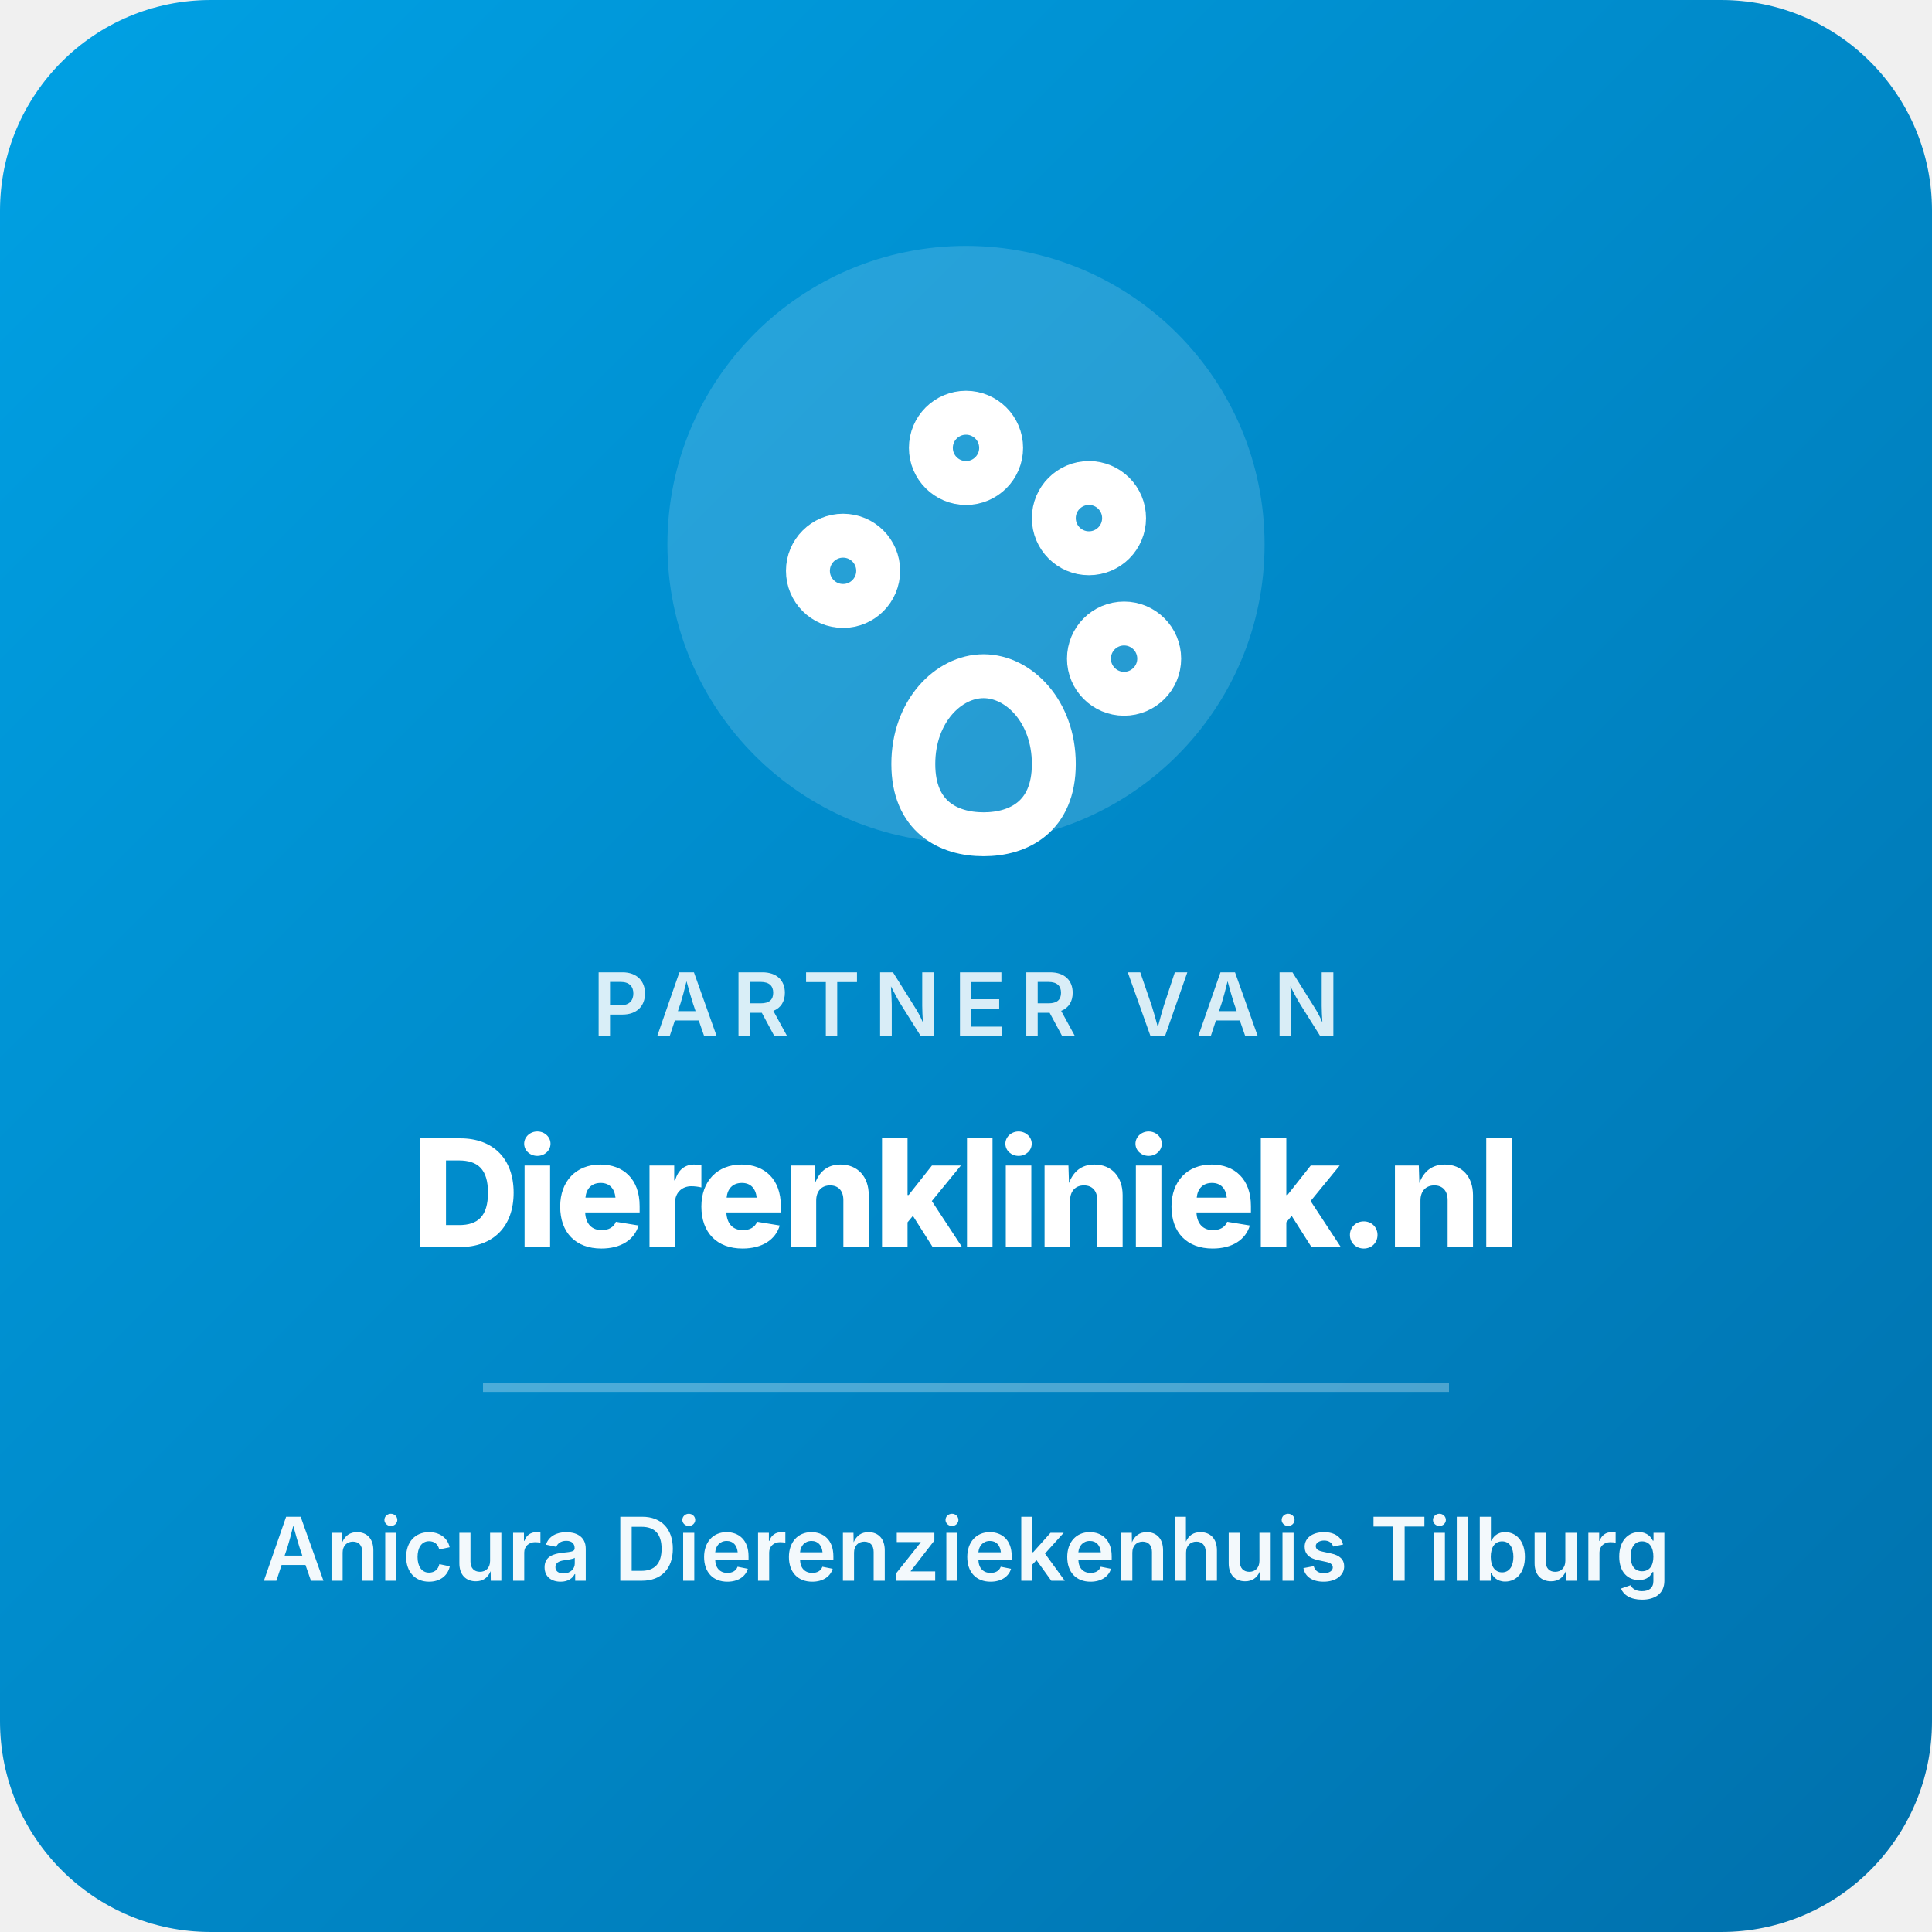
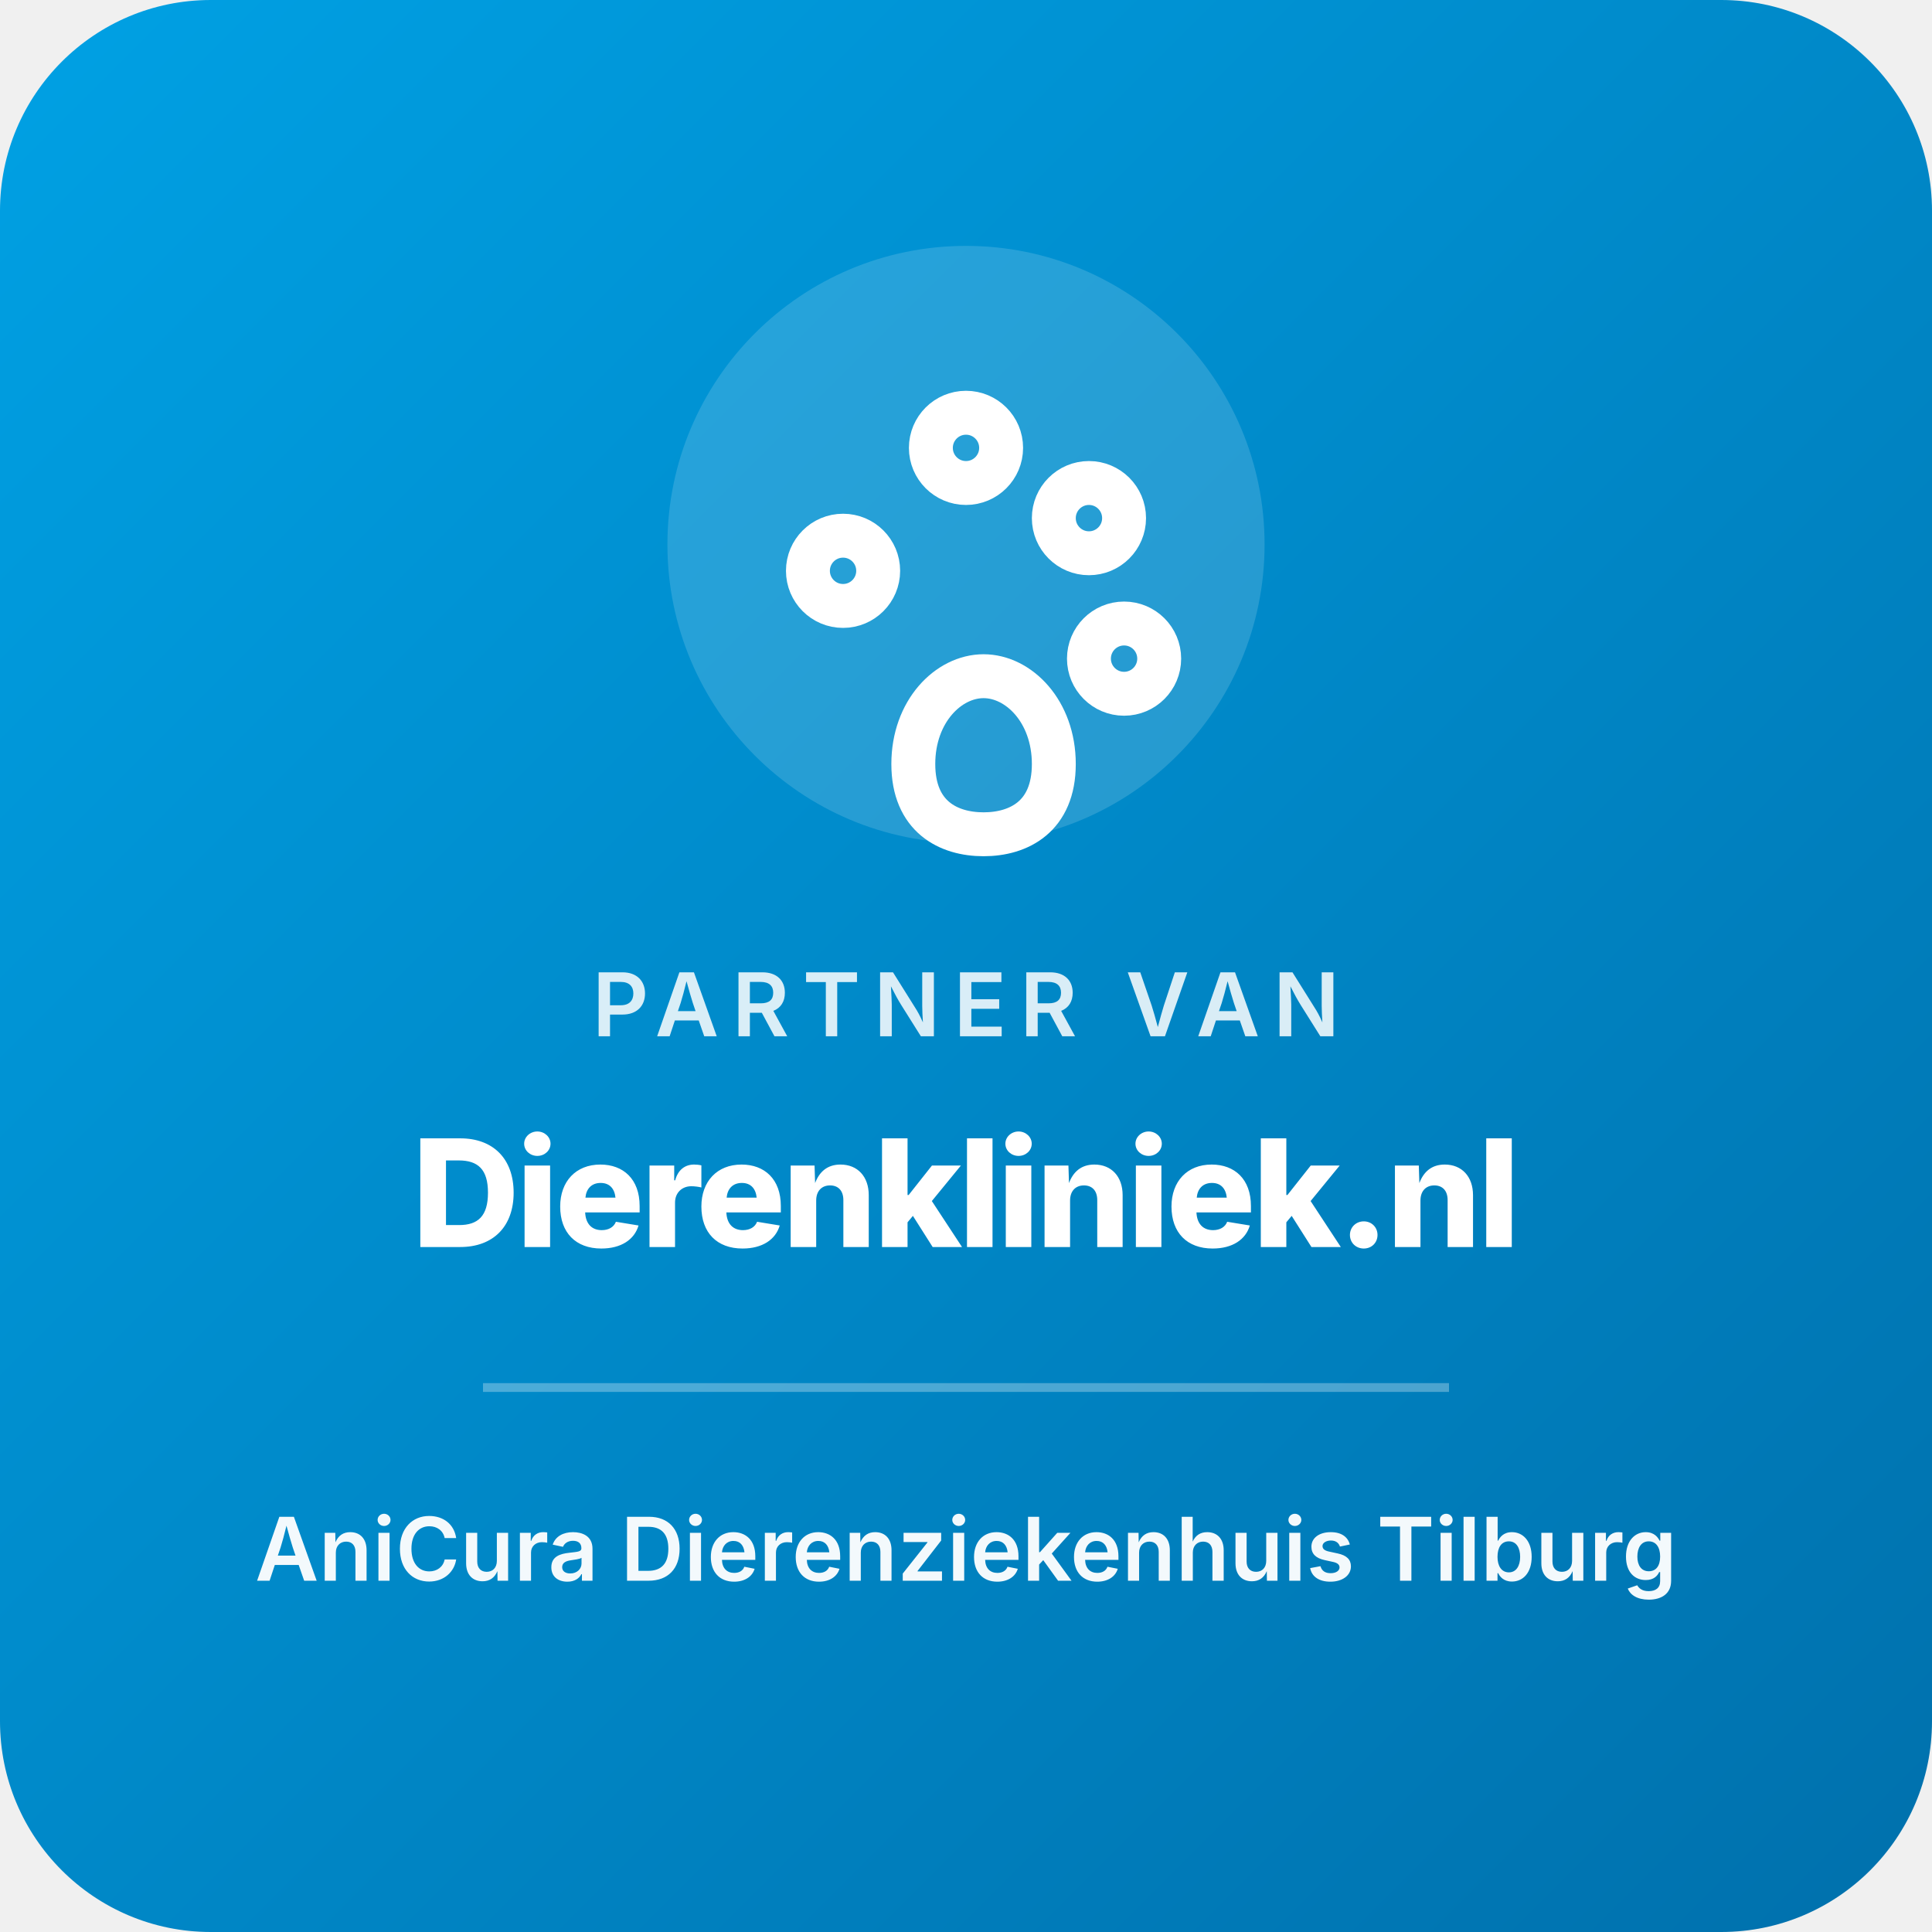
<svg xmlns="http://www.w3.org/2000/svg" width="220" height="220" viewBox="0 0 220 220">
  <defs>
    <linearGradient id="bg" x1="0%" y1="0%" x2="100%" y2="100%">
      <stop offset="0%" stop-color="#00A1E4" />
      <stop offset="100%" stop-color="#0070AC" />
    </linearGradient>
  </defs>
  <rect width="220" height="220" rx="24" fill="url(#bg)" />
  <circle cx="110" cy="62" r="34" fill="white" opacity="0.15" />
  <g transform="translate(88, 43) scale(2.0)" fill="none" stroke="white" stroke-width="2.5" stroke-linecap="round" stroke-linejoin="round">
    <circle cx="11" cy="4" r="2" />
    <circle cx="18" cy="8" r="2" />
    <circle cx="20" cy="16" r="2" />
    <circle cx="4" cy="11" r="2" />
    <path d="M8 22c0-3 2-5 4-5s4 2 4 5-2 4-4 4-4-1-4-4z" />
  </g>
  <text x="110" y="118" text-anchor="middle" fill="white" font-family="-apple-system, BlinkMacSystemFont, Segoe UI, sans-serif" font-size="10" font-weight="600" opacity="0.85" letter-spacing="1.5">PARTNER VAN</text>
  <text x="110" y="142" text-anchor="middle" fill="white" font-family="-apple-system, BlinkMacSystemFont, Segoe UI, sans-serif" font-size="17" font-weight="800" letter-spacing="-0.4">Dierenkliniek.nl</text>
  <line x1="55" y1="158" x2="165" y2="158" stroke="white" stroke-width="1" opacity="0.3" />
-   <text x="110" y="180" text-anchor="middle" fill="white" font-family="-apple-system, BlinkMacSystemFont, Segoe UI, sans-serif" font-size="10" font-weight="600" opacity="0.95">Anicura Dierenziekenhuis Tilburg</text>
+   <text x="110" y="180" text-anchor="middle" fill="white" font-family="-apple-system, BlinkMacSystemFont, Segoe UI, sans-serif" font-size="10" font-weight="600" opacity="0.95">AniCura Dierenziekenhuis Tilburg</text>
</svg>
